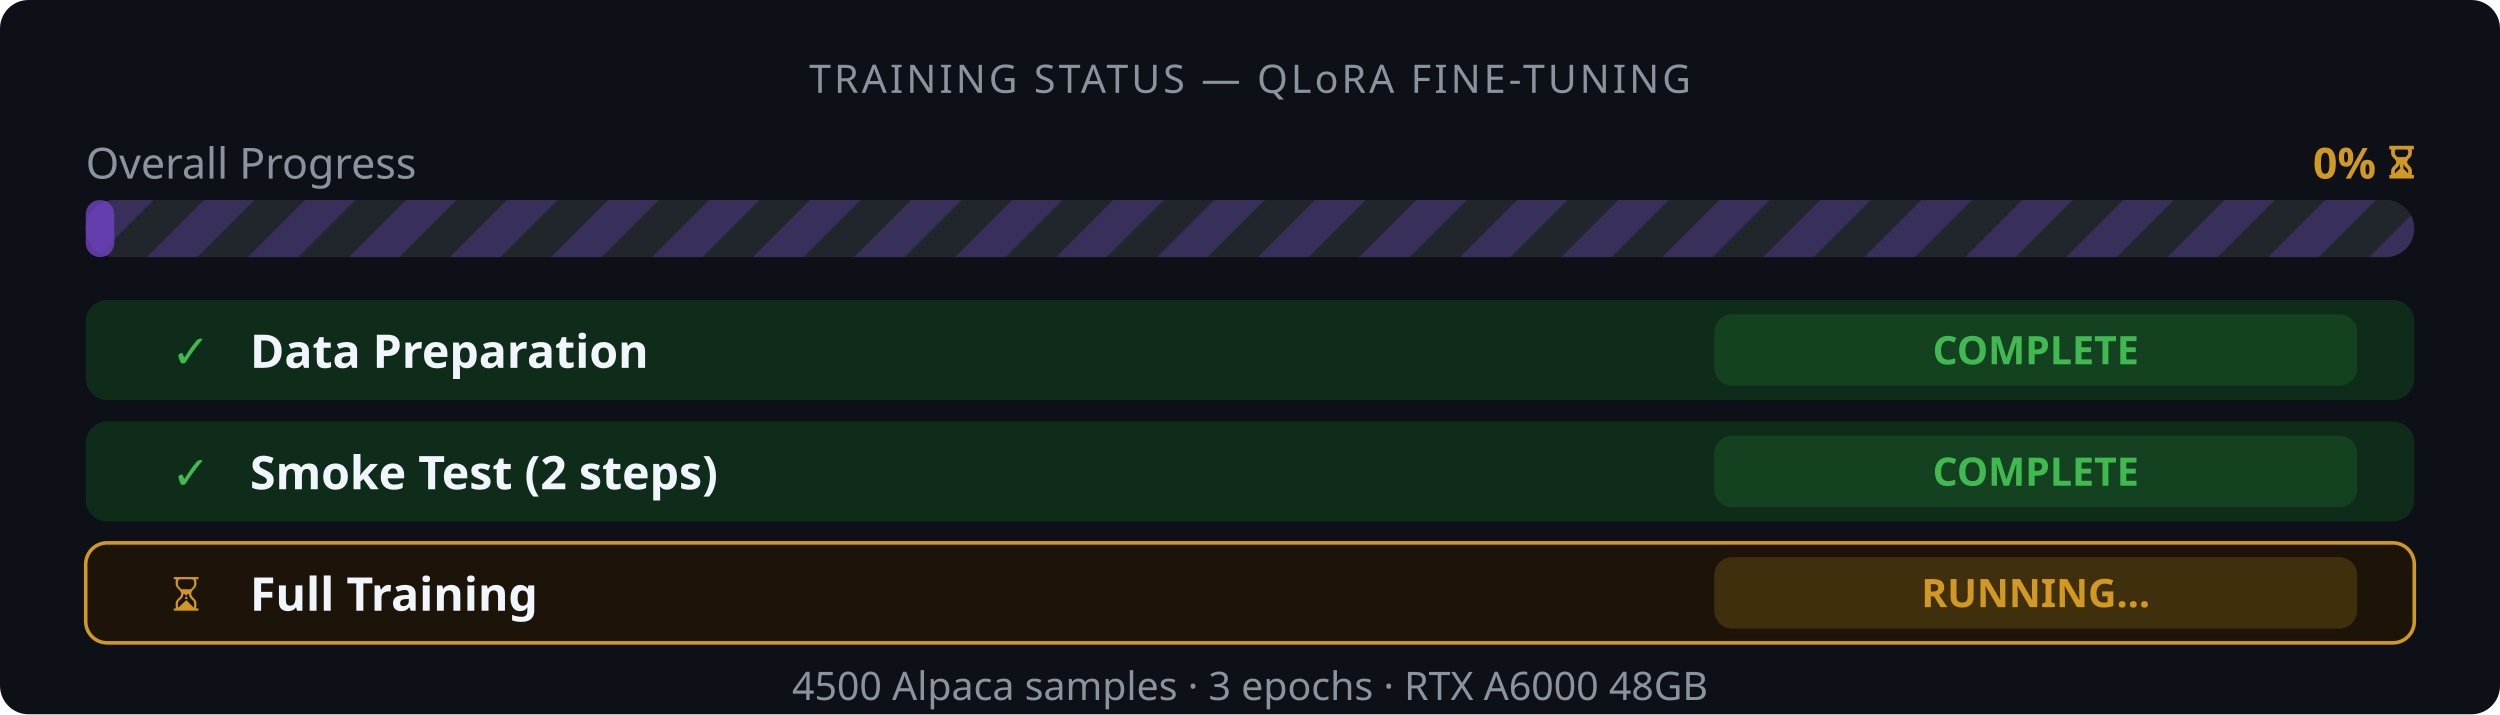
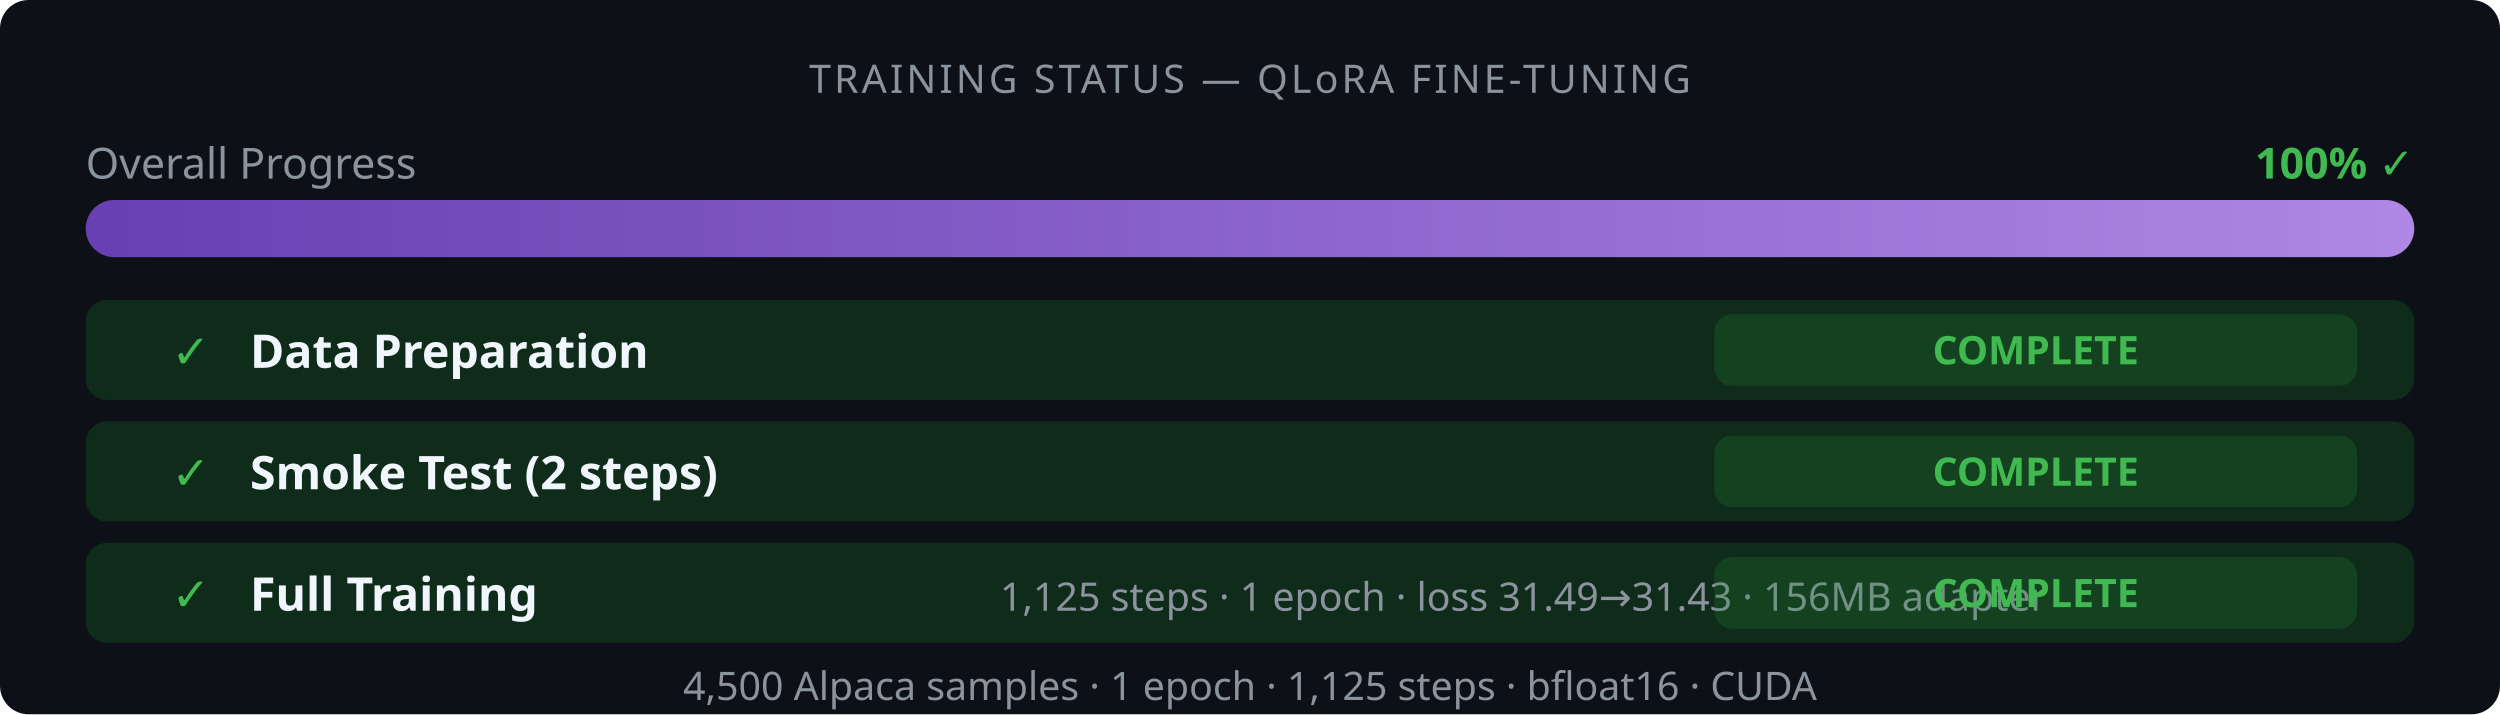
<svg xmlns="http://www.w3.org/2000/svg" width="700" height="200" viewBox="0 0 700 200">
  <defs>
    <style>
      .font-base { font-family: 'Segoe UI', system-ui, sans-serif; }
    </style>
    <linearGradient id="pgBar" x1="0%" y1="0%" x2="100%" y2="0%">
      <stop offset="0%" stop-color="#6f42c1" />
      <stop offset="100%" stop-color="#bf91f9" />
    </linearGradient>
    <pattern id="stripes" x="0" y="0" width="20" height="20" patternUnits="userSpaceOnUse" patternTransform="rotate(45)">
      <rect width="10" height="20" fill="#6f42c1" opacity="0.3" />
    </pattern>
  </defs>
  <rect width="700" height="200" fill="#0d1117" rx="8" />
  <text x="350" y="26" text-anchor="middle" class="font-base" font-size="11" fill="#8b949e" letter-spacing="0.08em">TRAINING STATUS — QLoRA FINE-TUNING</text>
  <text x="24" y="50" class="font-base" font-size="12" fill="#8b949e">Overall Progress</text>
-   <text x="676" y="50" text-anchor="end" class="font-base" font-size="12" font-weight="700" fill="#d29922">0%  ⏳</text>
+   <text x="676" y="50" text-anchor="end" class="font-base" font-size="12" font-weight="700" fill="#3fb950">100% ✓</text>
  <rect x="24" y="56" width="652" height="16" rx="8" fill="#21262d" />
-   <rect x="24" y="56" width="652" height="16" rx="8" fill="url(#stripes)" />
-   <rect x="24" y="56" width="8" height="16" rx="4" fill="#6f42c1" opacity="0.8" />
+   <rect x="24" y="56" width="652" height="16" rx="8" fill="url(#pgBar)" opacity="0.9" />
  <rect x="24" y="84" width="652" height="28" rx="6" fill="#0f2b1a" />
  <text x="48" y="103" class="font-base" font-size="13" fill="#3fb950">✓</text>
  <text x="70" y="103" class="font-base" font-size="13" font-weight="600" fill="#f0f6fc">Data Preparation</text>
  <rect x="480" y="88" width="180" height="20" rx="5" fill="#238636" opacity="0.25" />
  <text x="570" y="102" text-anchor="middle" class="font-base" font-size="11" font-weight="600" fill="#3fb950">COMPLETE</text>
  <rect x="24" y="118" width="652" height="28" rx="6" fill="#0f2b1a" />
  <text x="48" y="137" class="font-base" font-size="13" fill="#3fb950">✓</text>
  <text x="70" y="137" class="font-base" font-size="13" font-weight="600" fill="#f0f6fc">Smoke Test (2 steps)</text>
  <rect x="480" y="122" width="180" height="20" rx="5" fill="#238636" opacity="0.25" />
  <text x="570" y="136" text-anchor="middle" class="font-base" font-size="11" font-weight="600" fill="#3fb950">COMPLETE</text>
-   <rect x="24" y="152" width="652" height="28" rx="6" fill="#1c1408" stroke="#d29922" stroke-width="1" />
-   <text x="48" y="171" class="font-base" font-size="13" fill="#d29922">⏳</text>
+   <rect x="24" y="152" width="652" height="28" rx="6" fill="#0f2b1a" />
+   <text x="48" y="171" class="font-base" font-size="13" fill="#3fb950">✓</text>
  <text x="70" y="171" class="font-base" font-size="13" font-weight="600" fill="#f0f6fc">Full Training</text>
-   <rect x="480" y="156" width="180" height="20" rx="5" fill="#d29922" opacity="0.2" />
-   <text x="570" y="170" text-anchor="middle" class="font-base" font-size="11" font-weight="600" fill="#d29922">RUNNING...</text>
-   <text x="350" y="196" text-anchor="middle" class="font-base" font-size="11" fill="#8b949e">4500 Alpaca samples  ·  3 epochs  ·  RTX A6000 48GB</text>
+   <text x="280" y="171" class="font-base" font-size="11" fill="#8b949e">1,125 steps · 1 epoch · loss 31.49→31.43 · 156MB adapter</text>
+   <rect x="480" y="156" width="180" height="20" rx="5" fill="#238636" opacity="0.25" />
+   <text x="570" y="170" text-anchor="middle" class="font-base" font-size="11" font-weight="600" fill="#3fb950">COMPLETE</text>
+   <text x="350" y="196" text-anchor="middle" class="font-base" font-size="11" fill="#8b949e">4,500 Alpaca samples · 1 epoch · 1,125 steps · bfloat16 · CUDA</text>
</svg>
